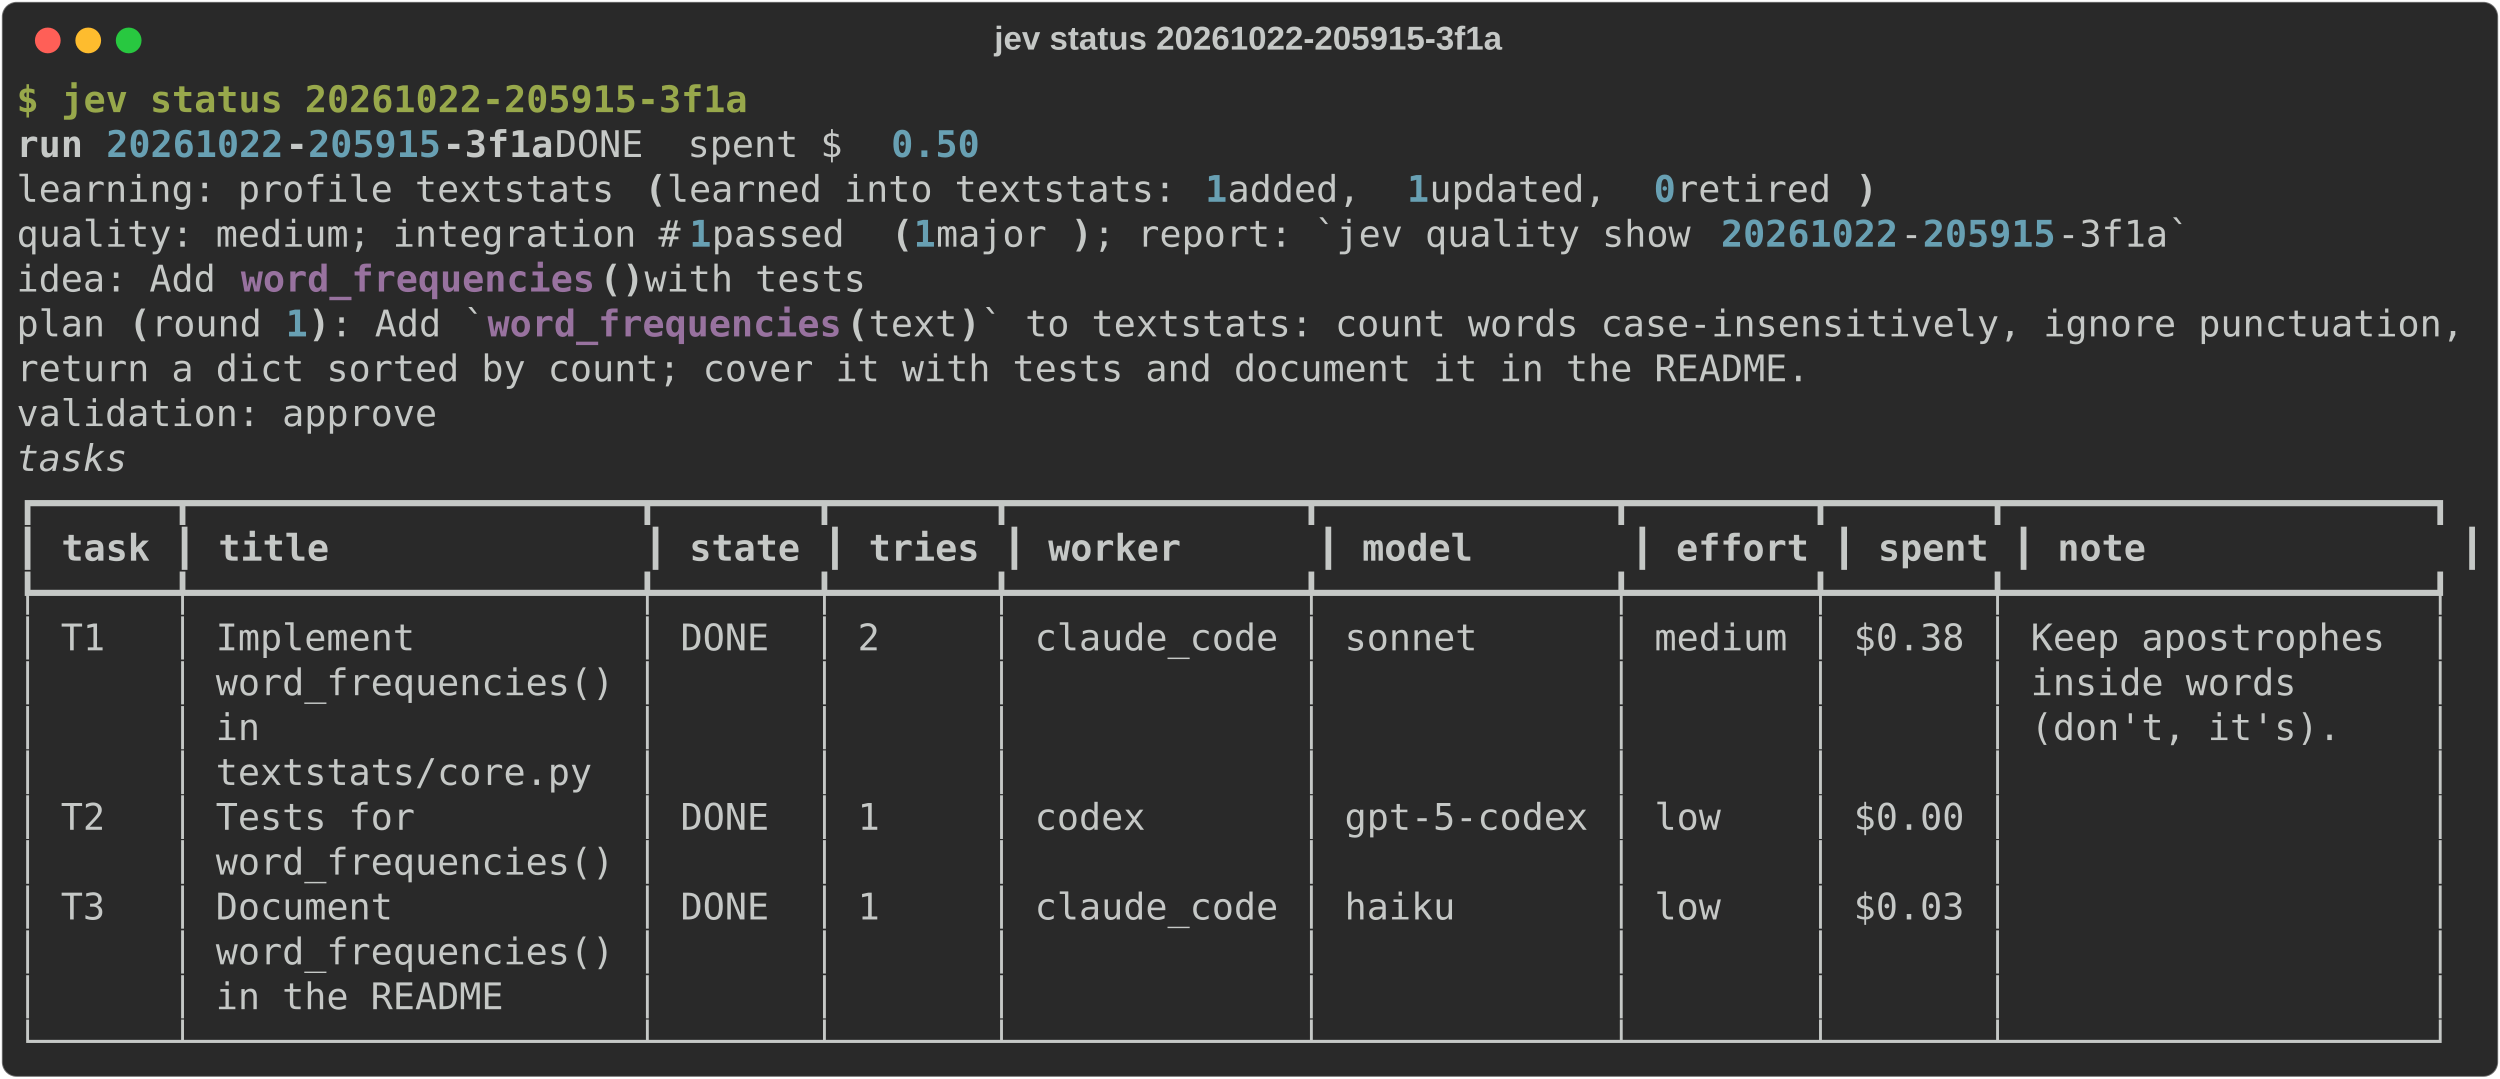
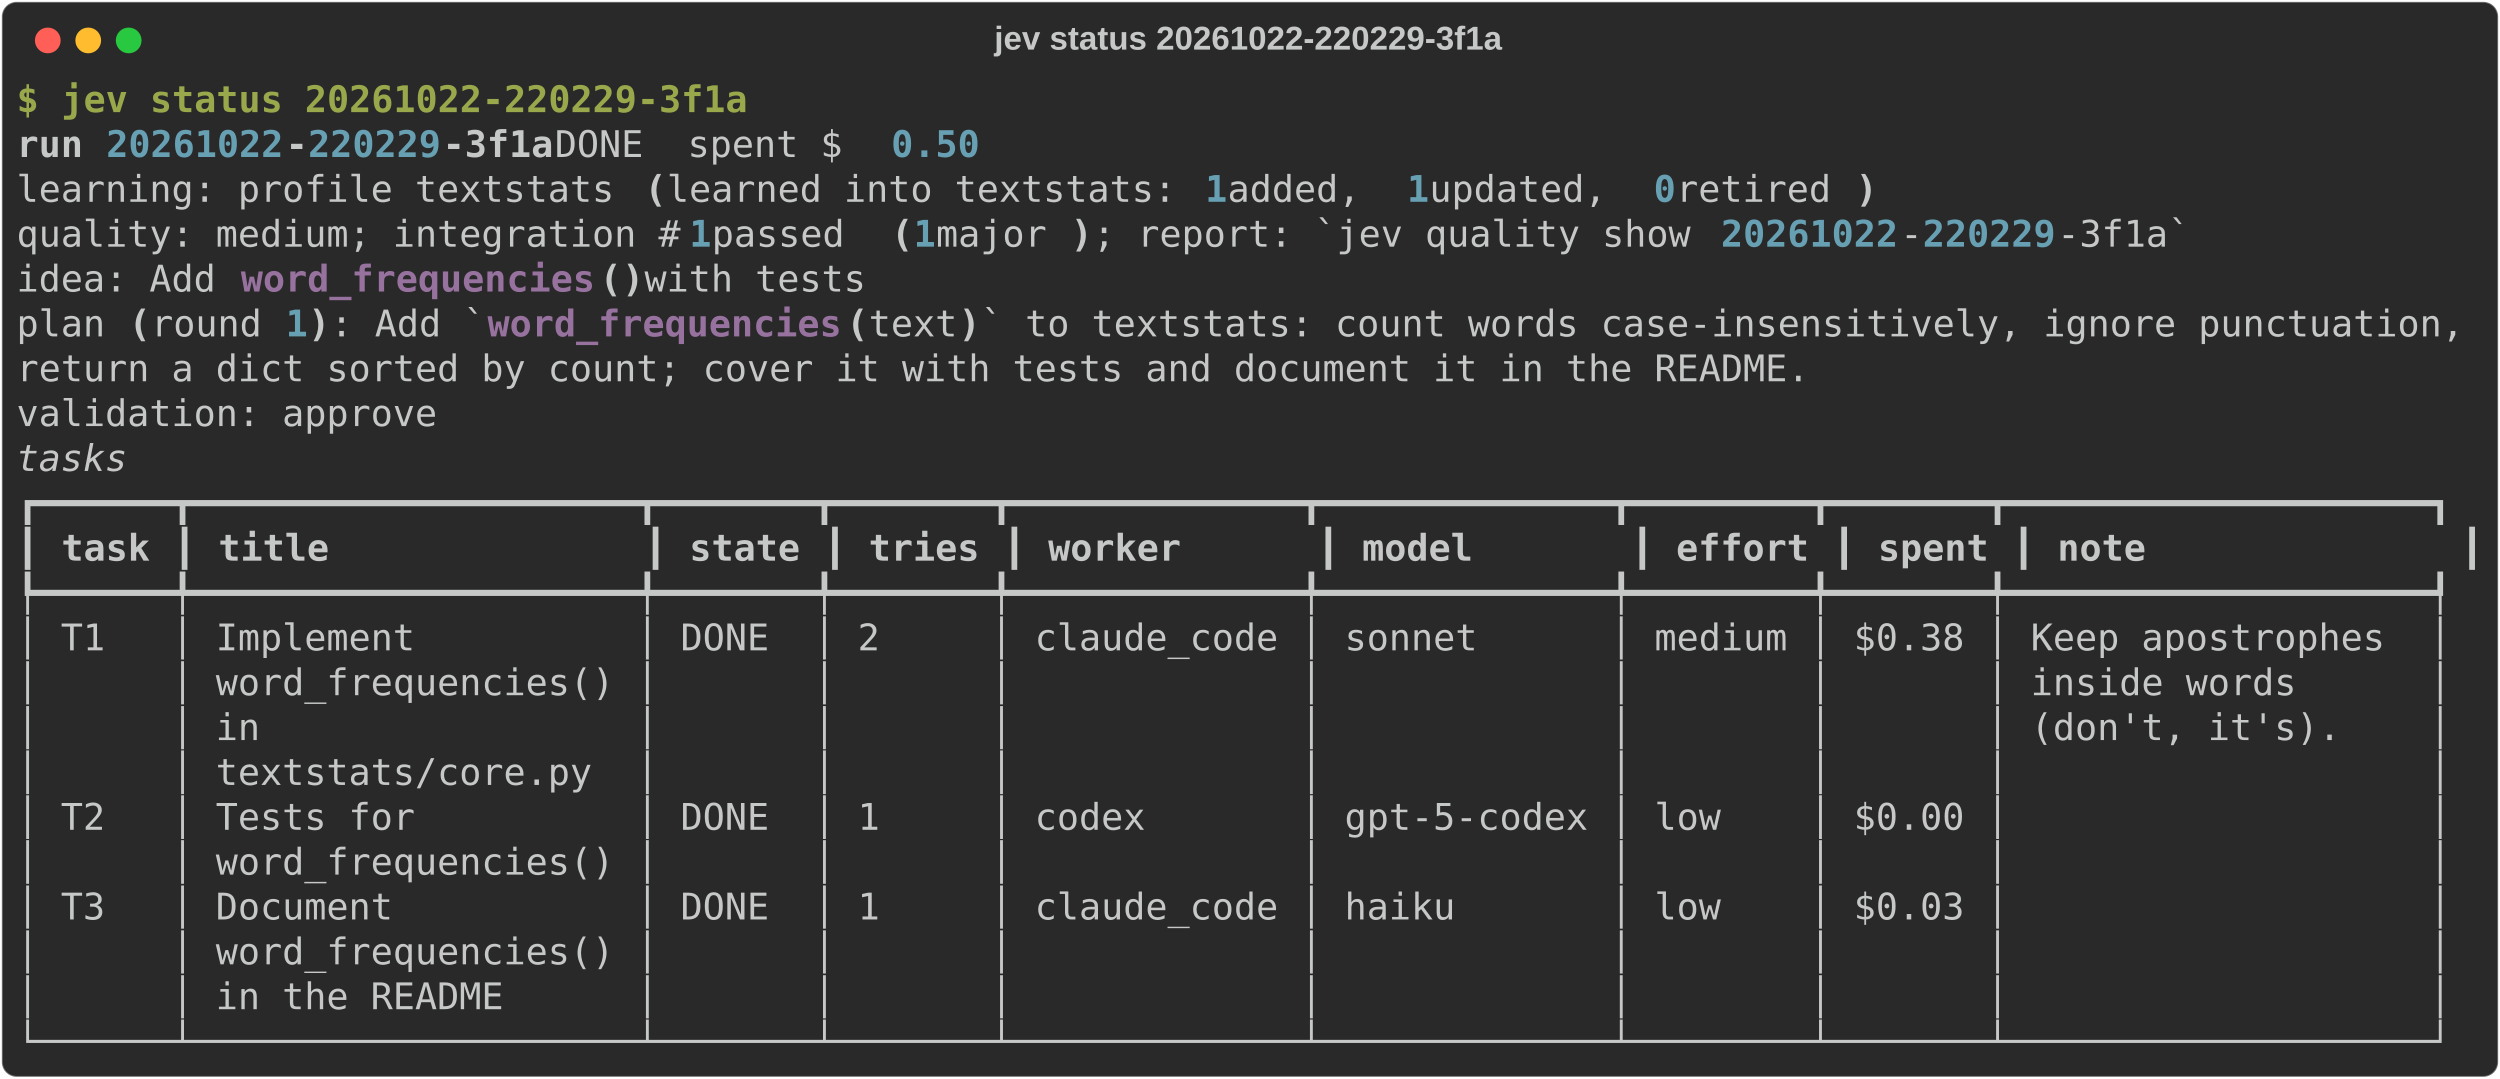
<svg xmlns="http://www.w3.org/2000/svg" class="rich-terminal" viewBox="0 0 1360 586.8">
  <style>

    @font-face {
        font-family: "Fira Code";
        src: local("FiraCode-Regular"),
                url("https://cdnjs.cloudflare.com/ajax/libs/firacode/6.2.0/woff2/FiraCode-Regular.woff2") format("woff2"),
                url("https://cdnjs.cloudflare.com/ajax/libs/firacode/6.2.0/woff/FiraCode-Regular.woff") format("woff");
        font-style: normal;
        font-weight: 400;
    }
    @font-face {
        font-family: "Fira Code";
        src: local("FiraCode-Bold"),
                url("https://cdnjs.cloudflare.com/ajax/libs/firacode/6.2.0/woff2/FiraCode-Bold.woff2") format("woff2"),
                url("https://cdnjs.cloudflare.com/ajax/libs/firacode/6.2.0/woff/FiraCode-Bold.woff") format("woff");
        font-style: bold;
        font-weight: 700;
    }

-     .terminal-1799797656-matrix {
+     .terminal-892517252-matrix {
        font-family: Fira Code, monospace;
        font-size: 20px;
        line-height: 24.4px;
        font-variant-east-asian: full-width;
    }

-     .terminal-1799797656-title {
+     .terminal-892517252-title {
        font-size: 18px;
        font-weight: bold;
        font-family: arial;
    }

-     .terminal-1799797656-r1 { fill: #98a84b;font-weight: bold }
- .terminal-1799797656-r2 { fill: #c5c8c6 }
- .terminal-1799797656-r3 { fill: #c5c8c6;font-weight: bold }
- .terminal-1799797656-r4 { fill: #68a0b3;font-weight: bold }
- .terminal-1799797656-r5 { fill: #98729f;font-weight: bold }
- .terminal-1799797656-r6 { fill: #c5c8c6;font-style: italic; }
+     .terminal-892517252-r1 { fill: #98a84b;font-weight: bold }
+ .terminal-892517252-r2 { fill: #c5c8c6 }
+ .terminal-892517252-r3 { fill: #c5c8c6;font-weight: bold }
+ .terminal-892517252-r4 { fill: #68a0b3;font-weight: bold }
+ .terminal-892517252-r5 { fill: #98729f;font-weight: bold }
+ .terminal-892517252-r6 { fill: #c5c8c6;font-style: italic; }
    </style>
  <defs>
-     <clipPath id="terminal-1799797656-clip-terminal">
+     <clipPath id="terminal-892517252-clip-terminal">
      <rect x="0" y="0" width="1341.0" height="535.8" />
    </clipPath>
-     <clipPath id="terminal-1799797656-line-0">
+     <clipPath id="terminal-892517252-line-0">
      <rect x="0" y="1.5" width="1342" height="24.65" />
    </clipPath>
-     <clipPath id="terminal-1799797656-line-1">
+     <clipPath id="terminal-892517252-line-1">
      <rect x="0" y="25.9" width="1342" height="24.65" />
    </clipPath>
-     <clipPath id="terminal-1799797656-line-2">
+     <clipPath id="terminal-892517252-line-2">
      <rect x="0" y="50.3" width="1342" height="24.65" />
    </clipPath>
-     <clipPath id="terminal-1799797656-line-3">
+     <clipPath id="terminal-892517252-line-3">
      <rect x="0" y="74.7" width="1342" height="24.65" />
    </clipPath>
-     <clipPath id="terminal-1799797656-line-4">
+     <clipPath id="terminal-892517252-line-4">
      <rect x="0" y="99.1" width="1342" height="24.65" />
    </clipPath>
-     <clipPath id="terminal-1799797656-line-5">
+     <clipPath id="terminal-892517252-line-5">
      <rect x="0" y="123.5" width="1342" height="24.65" />
    </clipPath>
-     <clipPath id="terminal-1799797656-line-6">
+     <clipPath id="terminal-892517252-line-6">
      <rect x="0" y="147.9" width="1342" height="24.65" />
    </clipPath>
-     <clipPath id="terminal-1799797656-line-7">
+     <clipPath id="terminal-892517252-line-7">
      <rect x="0" y="172.3" width="1342" height="24.65" />
    </clipPath>
-     <clipPath id="terminal-1799797656-line-8">
+     <clipPath id="terminal-892517252-line-8">
      <rect x="0" y="196.7" width="1342" height="24.65" />
    </clipPath>
-     <clipPath id="terminal-1799797656-line-9">
+     <clipPath id="terminal-892517252-line-9">
      <rect x="0" y="221.1" width="1342" height="24.65" />
    </clipPath>
-     <clipPath id="terminal-1799797656-line-10">
+     <clipPath id="terminal-892517252-line-10">
      <rect x="0" y="245.5" width="1342" height="24.65" />
    </clipPath>
-     <clipPath id="terminal-1799797656-line-11">
+     <clipPath id="terminal-892517252-line-11">
      <rect x="0" y="269.9" width="1342" height="24.65" />
    </clipPath>
-     <clipPath id="terminal-1799797656-line-12">
+     <clipPath id="terminal-892517252-line-12">
      <rect x="0" y="294.3" width="1342" height="24.65" />
    </clipPath>
-     <clipPath id="terminal-1799797656-line-13">
+     <clipPath id="terminal-892517252-line-13">
      <rect x="0" y="318.7" width="1342" height="24.65" />
    </clipPath>
-     <clipPath id="terminal-1799797656-line-14">
+     <clipPath id="terminal-892517252-line-14">
      <rect x="0" y="343.1" width="1342" height="24.65" />
    </clipPath>
-     <clipPath id="terminal-1799797656-line-15">
+     <clipPath id="terminal-892517252-line-15">
      <rect x="0" y="367.5" width="1342" height="24.65" />
    </clipPath>
-     <clipPath id="terminal-1799797656-line-16">
+     <clipPath id="terminal-892517252-line-16">
      <rect x="0" y="391.9" width="1342" height="24.65" />
    </clipPath>
-     <clipPath id="terminal-1799797656-line-17">
+     <clipPath id="terminal-892517252-line-17">
      <rect x="0" y="416.3" width="1342" height="24.65" />
    </clipPath>
-     <clipPath id="terminal-1799797656-line-18">
+     <clipPath id="terminal-892517252-line-18">
      <rect x="0" y="440.7" width="1342" height="24.65" />
    </clipPath>
-     <clipPath id="terminal-1799797656-line-19">
+     <clipPath id="terminal-892517252-line-19">
      <rect x="0" y="465.1" width="1342" height="24.65" />
    </clipPath>
-     <clipPath id="terminal-1799797656-line-20">
+     <clipPath id="terminal-892517252-line-20">
      <rect x="0" y="489.5" width="1342" height="24.65" />
    </clipPath>
  </defs>
  <rect fill="#292929" stroke="rgba(255,255,255,0.35)" stroke-width="1" x="1" y="1" width="1358" height="584.8" rx="8" />
-   <text class="terminal-1799797656-title" fill="#c5c8c6" text-anchor="middle" x="679" y="27">jev status 20261022-205915-3f1a</text>
+   <text class="terminal-892517252-title" fill="#c5c8c6" text-anchor="middle" x="679" y="27">jev status 20261022-220229-3f1a</text>
  <g transform="translate(26,22)">
    <circle cx="0" cy="0" r="7" fill="#ff5f57" />
    <circle cx="22" cy="0" r="7" fill="#febc2e" />
    <circle cx="44" cy="0" r="7" fill="#28c840" />
  </g>
-   <g transform="translate(9, 41)" clip-path="url(#terminal-1799797656-clip-terminal)">
-     <g class="terminal-1799797656-matrix">
-       <text class="terminal-1799797656-r1" x="0" y="20" textLength="24.4" clip-path="url(#terminal-1799797656-line-0)">$ </text>
-       <text class="terminal-1799797656-r1" x="24.4" y="20" textLength="378.2" clip-path="url(#terminal-1799797656-line-0)">jev status 20261022-205915-3f1a</text>
-       <text class="terminal-1799797656-r2" x="1342" y="20" textLength="12.2" clip-path="url(#terminal-1799797656-line-0)">
- </text>
-       <text class="terminal-1799797656-r3" x="0" y="44.4" textLength="48.8" clip-path="url(#terminal-1799797656-line-1)">run </text>
-       <text class="terminal-1799797656-r4" x="48.8" y="44.4" textLength="97.6" clip-path="url(#terminal-1799797656-line-1)">20261022</text>
-       <text class="terminal-1799797656-r3" x="146.4" y="44.4" textLength="12.2" clip-path="url(#terminal-1799797656-line-1)">-</text>
-       <text class="terminal-1799797656-r4" x="158.6" y="44.4" textLength="73.2" clip-path="url(#terminal-1799797656-line-1)">205915</text>
-       <text class="terminal-1799797656-r3" x="231.8" y="44.4" textLength="61" clip-path="url(#terminal-1799797656-line-1)">-3f1a</text>
-       <text class="terminal-1799797656-r2" x="292.8" y="44.4" textLength="183" clip-path="url(#terminal-1799797656-line-1)">  DONE  spent $</text>
-       <text class="terminal-1799797656-r4" x="475.8" y="44.4" textLength="48.8" clip-path="url(#terminal-1799797656-line-1)">0.50</text>
-       <text class="terminal-1799797656-r2" x="1342" y="44.4" textLength="12.2" clip-path="url(#terminal-1799797656-line-1)">
- </text>
-       <text class="terminal-1799797656-r2" x="0" y="68.8" textLength="341.6" clip-path="url(#terminal-1799797656-line-2)">learning: profile textstats </text>
-       <text class="terminal-1799797656-r3" x="341.6" y="68.8" textLength="12.2" clip-path="url(#terminal-1799797656-line-2)">(</text>
-       <text class="terminal-1799797656-r2" x="353.8" y="68.8" textLength="292.8" clip-path="url(#terminal-1799797656-line-2)">learned into textstats: </text>
-       <text class="terminal-1799797656-r4" x="646.6" y="68.8" textLength="12.2" clip-path="url(#terminal-1799797656-line-2)">1</text>
-       <text class="terminal-1799797656-r2" x="658.8" y="68.8" textLength="97.6" clip-path="url(#terminal-1799797656-line-2)"> added, </text>
-       <text class="terminal-1799797656-r4" x="756.4" y="68.8" textLength="12.2" clip-path="url(#terminal-1799797656-line-2)">1</text>
-       <text class="terminal-1799797656-r2" x="768.6" y="68.8" textLength="122" clip-path="url(#terminal-1799797656-line-2)"> updated, </text>
-       <text class="terminal-1799797656-r4" x="890.6" y="68.8" textLength="12.2" clip-path="url(#terminal-1799797656-line-2)">0</text>
-       <text class="terminal-1799797656-r2" x="902.8" y="68.8" textLength="97.6" clip-path="url(#terminal-1799797656-line-2)"> retired</text>
-       <text class="terminal-1799797656-r3" x="1000.4" y="68.8" textLength="12.2" clip-path="url(#terminal-1799797656-line-2)">)</text>
-       <text class="terminal-1799797656-r2" x="1342" y="68.8" textLength="12.2" clip-path="url(#terminal-1799797656-line-2)">
- </text>
-       <text class="terminal-1799797656-r2" x="0" y="93.2" textLength="366" clip-path="url(#terminal-1799797656-line-3)">quality: medium; integration #</text>
-       <text class="terminal-1799797656-r4" x="366" y="93.2" textLength="12.2" clip-path="url(#terminal-1799797656-line-3)">1</text>
-       <text class="terminal-1799797656-r2" x="378.2" y="93.2" textLength="97.6" clip-path="url(#terminal-1799797656-line-3)"> passed </text>
-       <text class="terminal-1799797656-r3" x="475.8" y="93.2" textLength="12.2" clip-path="url(#terminal-1799797656-line-3)">(</text>
-       <text class="terminal-1799797656-r4" x="488" y="93.2" textLength="12.2" clip-path="url(#terminal-1799797656-line-3)">1</text>
-       <text class="terminal-1799797656-r2" x="500.2" y="93.2" textLength="73.2" clip-path="url(#terminal-1799797656-line-3)"> major</text>
-       <text class="terminal-1799797656-r3" x="573.4" y="93.2" textLength="12.2" clip-path="url(#terminal-1799797656-line-3)">)</text>
-       <text class="terminal-1799797656-r2" x="585.6" y="93.2" textLength="341.6" clip-path="url(#terminal-1799797656-line-3)">; report: `jev quality show </text>
-       <text class="terminal-1799797656-r4" x="927.2" y="93.2" textLength="97.6" clip-path="url(#terminal-1799797656-line-3)">20261022</text>
-       <text class="terminal-1799797656-r2" x="1024.8" y="93.2" textLength="12.2" clip-path="url(#terminal-1799797656-line-3)">-</text>
-       <text class="terminal-1799797656-r4" x="1037" y="93.2" textLength="73.2" clip-path="url(#terminal-1799797656-line-3)">205915</text>
-       <text class="terminal-1799797656-r2" x="1110.2" y="93.2" textLength="73.2" clip-path="url(#terminal-1799797656-line-3)">-3f1a`</text>
-       <text class="terminal-1799797656-r2" x="1342" y="93.2" textLength="12.2" clip-path="url(#terminal-1799797656-line-3)">
- </text>
-       <text class="terminal-1799797656-r2" x="0" y="117.6" textLength="122" clip-path="url(#terminal-1799797656-line-4)">idea: Add </text>
-       <text class="terminal-1799797656-r5" x="122" y="117.6" textLength="195.2" clip-path="url(#terminal-1799797656-line-4)">word_frequencies</text>
-       <text class="terminal-1799797656-r3" x="317.2" y="117.6" textLength="12.2" clip-path="url(#terminal-1799797656-line-4)">(</text>
-       <text class="terminal-1799797656-r3" x="329.4" y="117.6" textLength="12.2" clip-path="url(#terminal-1799797656-line-4)">)</text>
-       <text class="terminal-1799797656-r2" x="341.6" y="117.6" textLength="134.2" clip-path="url(#terminal-1799797656-line-4)"> with tests</text>
-       <text class="terminal-1799797656-r2" x="1342" y="117.6" textLength="12.2" clip-path="url(#terminal-1799797656-line-4)">
- </text>
-       <text class="terminal-1799797656-r2" x="0" y="142" textLength="61" clip-path="url(#terminal-1799797656-line-5)">plan </text>
-       <text class="terminal-1799797656-r3" x="61" y="142" textLength="12.2" clip-path="url(#terminal-1799797656-line-5)">(</text>
-       <text class="terminal-1799797656-r2" x="73.2" y="142" textLength="73.2" clip-path="url(#terminal-1799797656-line-5)">round </text>
-       <text class="terminal-1799797656-r4" x="146.4" y="142" textLength="12.2" clip-path="url(#terminal-1799797656-line-5)">1</text>
-       <text class="terminal-1799797656-r3" x="158.6" y="142" textLength="12.2" clip-path="url(#terminal-1799797656-line-5)">)</text>
-       <text class="terminal-1799797656-r2" x="170.8" y="142" textLength="85.4" clip-path="url(#terminal-1799797656-line-5)">: Add `</text>
-       <text class="terminal-1799797656-r5" x="256.2" y="142" textLength="195.2" clip-path="url(#terminal-1799797656-line-5)">word_frequencies</text>
-       <text class="terminal-1799797656-r3" x="451.4" y="142" textLength="12.2" clip-path="url(#terminal-1799797656-line-5)">(</text>
-       <text class="terminal-1799797656-r2" x="463.6" y="142" textLength="48.8" clip-path="url(#terminal-1799797656-line-5)">text</text>
-       <text class="terminal-1799797656-r3" x="512.4" y="142" textLength="12.2" clip-path="url(#terminal-1799797656-line-5)">)</text>
-       <text class="terminal-1799797656-r2" x="524.6" y="142" textLength="817.4" clip-path="url(#terminal-1799797656-line-5)">` to textstats: count words case-insensitively, ignore punctuation,</text>
-       <text class="terminal-1799797656-r2" x="1342" y="142" textLength="12.2" clip-path="url(#terminal-1799797656-line-5)">
- </text>
-       <text class="terminal-1799797656-r2" x="0" y="166.4" textLength="988.2" clip-path="url(#terminal-1799797656-line-6)">return a dict sorted by count; cover it with tests and document it in the README.</text>
-       <text class="terminal-1799797656-r2" x="1342" y="166.4" textLength="12.2" clip-path="url(#terminal-1799797656-line-6)">
- </text>
-       <text class="terminal-1799797656-r2" x="0" y="190.8" textLength="231.8" clip-path="url(#terminal-1799797656-line-7)">validation: approve</text>
-       <text class="terminal-1799797656-r2" x="1342" y="190.8" textLength="12.2" clip-path="url(#terminal-1799797656-line-7)">
- </text>
-       <text class="terminal-1799797656-r6" x="0" y="215.2" textLength="1342" clip-path="url(#terminal-1799797656-line-8)">                                                    tasks                                                     </text>
-       <text class="terminal-1799797656-r2" x="1342" y="215.2" textLength="12.2" clip-path="url(#terminal-1799797656-line-8)">
- </text>
-       <text class="terminal-1799797656-r2" x="0" y="239.6" textLength="1342" clip-path="url(#terminal-1799797656-line-9)">┏━━━━━━┳━━━━━━━━━━━━━━━━━━━━┳━━━━━━━┳━━━━━━━┳━━━━━━━━━━━━━┳━━━━━━━━━━━━━┳━━━━━━━━┳━━━━━━━┳━━━━━━━━━━━━━━━━━━━┓</text>
-       <text class="terminal-1799797656-r2" x="1342" y="239.6" textLength="12.2" clip-path="url(#terminal-1799797656-line-9)">
- </text>
-       <text class="terminal-1799797656-r2" x="0" y="264" textLength="12.2" clip-path="url(#terminal-1799797656-line-10)">┃</text>
-       <text class="terminal-1799797656-r3" x="24.4" y="264" textLength="48.8" clip-path="url(#terminal-1799797656-line-10)">task</text>
-       <text class="terminal-1799797656-r2" x="85.4" y="264" textLength="12.2" clip-path="url(#terminal-1799797656-line-10)">┃</text>
-       <text class="terminal-1799797656-r3" x="109.8" y="264" textLength="219.6" clip-path="url(#terminal-1799797656-line-10)">title             </text>
-       <text class="terminal-1799797656-r2" x="341.6" y="264" textLength="12.2" clip-path="url(#terminal-1799797656-line-10)">┃</text>
-       <text class="terminal-1799797656-r3" x="366" y="264" textLength="61" clip-path="url(#terminal-1799797656-line-10)">state</text>
-       <text class="terminal-1799797656-r2" x="439.2" y="264" textLength="12.2" clip-path="url(#terminal-1799797656-line-10)">┃</text>
-       <text class="terminal-1799797656-r3" x="463.6" y="264" textLength="61" clip-path="url(#terminal-1799797656-line-10)">tries</text>
-       <text class="terminal-1799797656-r2" x="536.8" y="264" textLength="12.2" clip-path="url(#terminal-1799797656-line-10)">┃</text>
-       <text class="terminal-1799797656-r3" x="561.2" y="264" textLength="134.2" clip-path="url(#terminal-1799797656-line-10)">worker     </text>
-       <text class="terminal-1799797656-r2" x="707.6" y="264" textLength="12.2" clip-path="url(#terminal-1799797656-line-10)">┃</text>
-       <text class="terminal-1799797656-r3" x="732" y="264" textLength="134.2" clip-path="url(#terminal-1799797656-line-10)">model      </text>
-       <text class="terminal-1799797656-r2" x="878.4" y="264" textLength="12.2" clip-path="url(#terminal-1799797656-line-10)">┃</text>
-       <text class="terminal-1799797656-r3" x="902.8" y="264" textLength="73.2" clip-path="url(#terminal-1799797656-line-10)">effort</text>
-       <text class="terminal-1799797656-r2" x="988.2" y="264" textLength="12.2" clip-path="url(#terminal-1799797656-line-10)">┃</text>
-       <text class="terminal-1799797656-r3" x="1012.6" y="264" textLength="61" clip-path="url(#terminal-1799797656-line-10)">spent</text>
-       <text class="terminal-1799797656-r2" x="1085.8" y="264" textLength="12.2" clip-path="url(#terminal-1799797656-line-10)">┃</text>
-       <text class="terminal-1799797656-r3" x="1110.2" y="264" textLength="207.4" clip-path="url(#terminal-1799797656-line-10)">note             </text>
-       <text class="terminal-1799797656-r2" x="1329.8" y="264" textLength="12.2" clip-path="url(#terminal-1799797656-line-10)">┃</text>
-       <text class="terminal-1799797656-r2" x="1342" y="264" textLength="12.2" clip-path="url(#terminal-1799797656-line-10)">
- </text>
-       <text class="terminal-1799797656-r2" x="0" y="288.4" textLength="1342" clip-path="url(#terminal-1799797656-line-11)">┡━━━━━━╇━━━━━━━━━━━━━━━━━━━━╇━━━━━━━╇━━━━━━━╇━━━━━━━━━━━━━╇━━━━━━━━━━━━━╇━━━━━━━━╇━━━━━━━╇━━━━━━━━━━━━━━━━━━━┩</text>
-       <text class="terminal-1799797656-r2" x="1342" y="288.4" textLength="12.2" clip-path="url(#terminal-1799797656-line-11)">
- </text>
-       <text class="terminal-1799797656-r2" x="0" y="312.8" textLength="1342" clip-path="url(#terminal-1799797656-line-12)">│ T1   │ Implement          │ DONE  │ 2     │ claude_code │ sonnet      │ medium │ $0.38 │ Keep apostrophes  │</text>
-       <text class="terminal-1799797656-r2" x="1342" y="312.8" textLength="12.2" clip-path="url(#terminal-1799797656-line-12)">
- </text>
-       <text class="terminal-1799797656-r2" x="0" y="337.2" textLength="1342" clip-path="url(#terminal-1799797656-line-13)">│      │ word_frequencies() │       │       │             │             │        │       │ inside words      │</text>
-       <text class="terminal-1799797656-r2" x="1342" y="337.2" textLength="12.2" clip-path="url(#terminal-1799797656-line-13)">
- </text>
-       <text class="terminal-1799797656-r2" x="0" y="361.6" textLength="1342" clip-path="url(#terminal-1799797656-line-14)">│      │ in                 │       │       │             │             │        │       │ (don't, it's).    │</text>
-       <text class="terminal-1799797656-r2" x="1342" y="361.6" textLength="12.2" clip-path="url(#terminal-1799797656-line-14)">
- </text>
-       <text class="terminal-1799797656-r2" x="0" y="386" textLength="1342" clip-path="url(#terminal-1799797656-line-15)">│      │ textstats/core.py  │       │       │             │             │        │       │                   │</text>
-       <text class="terminal-1799797656-r2" x="1342" y="386" textLength="12.2" clip-path="url(#terminal-1799797656-line-15)">
- </text>
-       <text class="terminal-1799797656-r2" x="0" y="410.4" textLength="1342" clip-path="url(#terminal-1799797656-line-16)">│ T2   │ Tests for          │ DONE  │ 1     │ codex       │ gpt-5-codex │ low    │ $0.00 │                   │</text>
-       <text class="terminal-1799797656-r2" x="1342" y="410.4" textLength="12.2" clip-path="url(#terminal-1799797656-line-16)">
- </text>
-       <text class="terminal-1799797656-r2" x="0" y="434.8" textLength="1342" clip-path="url(#terminal-1799797656-line-17)">│      │ word_frequencies() │       │       │             │             │        │       │                   │</text>
-       <text class="terminal-1799797656-r2" x="1342" y="434.8" textLength="12.2" clip-path="url(#terminal-1799797656-line-17)">
- </text>
-       <text class="terminal-1799797656-r2" x="0" y="459.2" textLength="1342" clip-path="url(#terminal-1799797656-line-18)">│ T3   │ Document           │ DONE  │ 1     │ claude_code │ haiku       │ low    │ $0.03 │                   │</text>
-       <text class="terminal-1799797656-r2" x="1342" y="459.2" textLength="12.2" clip-path="url(#terminal-1799797656-line-18)">
- </text>
-       <text class="terminal-1799797656-r2" x="0" y="483.6" textLength="1342" clip-path="url(#terminal-1799797656-line-19)">│      │ word_frequencies() │       │       │             │             │        │       │                   │</text>
-       <text class="terminal-1799797656-r2" x="1342" y="483.6" textLength="12.2" clip-path="url(#terminal-1799797656-line-19)">
- </text>
-       <text class="terminal-1799797656-r2" x="0" y="508" textLength="1342" clip-path="url(#terminal-1799797656-line-20)">│      │ in the README      │       │       │             │             │        │       │                   │</text>
-       <text class="terminal-1799797656-r2" x="1342" y="508" textLength="12.2" clip-path="url(#terminal-1799797656-line-20)">
- </text>
-       <text class="terminal-1799797656-r2" x="0" y="532.4" textLength="1342" clip-path="url(#terminal-1799797656-line-21)">└──────┴────────────────────┴───────┴───────┴─────────────┴─────────────┴────────┴───────┴───────────────────┘</text>
-       <text class="terminal-1799797656-r2" x="1342" y="532.4" textLength="12.2" clip-path="url(#terminal-1799797656-line-21)">
+   <g transform="translate(9, 41)" clip-path="url(#terminal-892517252-clip-terminal)">
+     <g class="terminal-892517252-matrix">
+       <text class="terminal-892517252-r1" x="0" y="20" textLength="24.4" clip-path="url(#terminal-892517252-line-0)">$ </text>
+       <text class="terminal-892517252-r1" x="24.4" y="20" textLength="378.2" clip-path="url(#terminal-892517252-line-0)">jev status 20261022-220229-3f1a</text>
+       <text class="terminal-892517252-r2" x="1342" y="20" textLength="12.2" clip-path="url(#terminal-892517252-line-0)">
+ </text>
+       <text class="terminal-892517252-r3" x="0" y="44.4" textLength="48.8" clip-path="url(#terminal-892517252-line-1)">run </text>
+       <text class="terminal-892517252-r4" x="48.8" y="44.4" textLength="97.6" clip-path="url(#terminal-892517252-line-1)">20261022</text>
+       <text class="terminal-892517252-r3" x="146.4" y="44.4" textLength="12.2" clip-path="url(#terminal-892517252-line-1)">-</text>
+       <text class="terminal-892517252-r4" x="158.6" y="44.4" textLength="73.2" clip-path="url(#terminal-892517252-line-1)">220229</text>
+       <text class="terminal-892517252-r3" x="231.8" y="44.4" textLength="61" clip-path="url(#terminal-892517252-line-1)">-3f1a</text>
+       <text class="terminal-892517252-r2" x="292.8" y="44.4" textLength="183" clip-path="url(#terminal-892517252-line-1)">  DONE  spent $</text>
+       <text class="terminal-892517252-r4" x="475.8" y="44.4" textLength="48.8" clip-path="url(#terminal-892517252-line-1)">0.50</text>
+       <text class="terminal-892517252-r2" x="1342" y="44.4" textLength="12.2" clip-path="url(#terminal-892517252-line-1)">
+ </text>
+       <text class="terminal-892517252-r2" x="0" y="68.8" textLength="341.6" clip-path="url(#terminal-892517252-line-2)">learning: profile textstats </text>
+       <text class="terminal-892517252-r3" x="341.6" y="68.8" textLength="12.2" clip-path="url(#terminal-892517252-line-2)">(</text>
+       <text class="terminal-892517252-r2" x="353.8" y="68.8" textLength="292.8" clip-path="url(#terminal-892517252-line-2)">learned into textstats: </text>
+       <text class="terminal-892517252-r4" x="646.6" y="68.8" textLength="12.2" clip-path="url(#terminal-892517252-line-2)">1</text>
+       <text class="terminal-892517252-r2" x="658.8" y="68.8" textLength="97.6" clip-path="url(#terminal-892517252-line-2)"> added, </text>
+       <text class="terminal-892517252-r4" x="756.4" y="68.8" textLength="12.2" clip-path="url(#terminal-892517252-line-2)">1</text>
+       <text class="terminal-892517252-r2" x="768.6" y="68.8" textLength="122" clip-path="url(#terminal-892517252-line-2)"> updated, </text>
+       <text class="terminal-892517252-r4" x="890.6" y="68.8" textLength="12.2" clip-path="url(#terminal-892517252-line-2)">0</text>
+       <text class="terminal-892517252-r2" x="902.8" y="68.8" textLength="97.6" clip-path="url(#terminal-892517252-line-2)"> retired</text>
+       <text class="terminal-892517252-r3" x="1000.4" y="68.8" textLength="12.2" clip-path="url(#terminal-892517252-line-2)">)</text>
+       <text class="terminal-892517252-r2" x="1342" y="68.8" textLength="12.2" clip-path="url(#terminal-892517252-line-2)">
+ </text>
+       <text class="terminal-892517252-r2" x="0" y="93.2" textLength="366" clip-path="url(#terminal-892517252-line-3)">quality: medium; integration #</text>
+       <text class="terminal-892517252-r4" x="366" y="93.2" textLength="12.2" clip-path="url(#terminal-892517252-line-3)">1</text>
+       <text class="terminal-892517252-r2" x="378.2" y="93.2" textLength="97.6" clip-path="url(#terminal-892517252-line-3)"> passed </text>
+       <text class="terminal-892517252-r3" x="475.8" y="93.2" textLength="12.2" clip-path="url(#terminal-892517252-line-3)">(</text>
+       <text class="terminal-892517252-r4" x="488" y="93.2" textLength="12.2" clip-path="url(#terminal-892517252-line-3)">1</text>
+       <text class="terminal-892517252-r2" x="500.2" y="93.2" textLength="73.2" clip-path="url(#terminal-892517252-line-3)"> major</text>
+       <text class="terminal-892517252-r3" x="573.4" y="93.2" textLength="12.2" clip-path="url(#terminal-892517252-line-3)">)</text>
+       <text class="terminal-892517252-r2" x="585.6" y="93.2" textLength="341.6" clip-path="url(#terminal-892517252-line-3)">; report: `jev quality show </text>
+       <text class="terminal-892517252-r4" x="927.2" y="93.2" textLength="97.6" clip-path="url(#terminal-892517252-line-3)">20261022</text>
+       <text class="terminal-892517252-r2" x="1024.8" y="93.2" textLength="12.2" clip-path="url(#terminal-892517252-line-3)">-</text>
+       <text class="terminal-892517252-r4" x="1037" y="93.2" textLength="73.2" clip-path="url(#terminal-892517252-line-3)">220229</text>
+       <text class="terminal-892517252-r2" x="1110.2" y="93.2" textLength="73.2" clip-path="url(#terminal-892517252-line-3)">-3f1a`</text>
+       <text class="terminal-892517252-r2" x="1342" y="93.2" textLength="12.2" clip-path="url(#terminal-892517252-line-3)">
+ </text>
+       <text class="terminal-892517252-r2" x="0" y="117.6" textLength="122" clip-path="url(#terminal-892517252-line-4)">idea: Add </text>
+       <text class="terminal-892517252-r5" x="122" y="117.6" textLength="195.2" clip-path="url(#terminal-892517252-line-4)">word_frequencies</text>
+       <text class="terminal-892517252-r3" x="317.2" y="117.6" textLength="12.2" clip-path="url(#terminal-892517252-line-4)">(</text>
+       <text class="terminal-892517252-r3" x="329.4" y="117.6" textLength="12.2" clip-path="url(#terminal-892517252-line-4)">)</text>
+       <text class="terminal-892517252-r2" x="341.6" y="117.6" textLength="134.2" clip-path="url(#terminal-892517252-line-4)"> with tests</text>
+       <text class="terminal-892517252-r2" x="1342" y="117.6" textLength="12.2" clip-path="url(#terminal-892517252-line-4)">
+ </text>
+       <text class="terminal-892517252-r2" x="0" y="142" textLength="61" clip-path="url(#terminal-892517252-line-5)">plan </text>
+       <text class="terminal-892517252-r3" x="61" y="142" textLength="12.2" clip-path="url(#terminal-892517252-line-5)">(</text>
+       <text class="terminal-892517252-r2" x="73.2" y="142" textLength="73.2" clip-path="url(#terminal-892517252-line-5)">round </text>
+       <text class="terminal-892517252-r4" x="146.4" y="142" textLength="12.2" clip-path="url(#terminal-892517252-line-5)">1</text>
+       <text class="terminal-892517252-r3" x="158.6" y="142" textLength="12.2" clip-path="url(#terminal-892517252-line-5)">)</text>
+       <text class="terminal-892517252-r2" x="170.8" y="142" textLength="85.4" clip-path="url(#terminal-892517252-line-5)">: Add `</text>
+       <text class="terminal-892517252-r5" x="256.2" y="142" textLength="195.2" clip-path="url(#terminal-892517252-line-5)">word_frequencies</text>
+       <text class="terminal-892517252-r3" x="451.4" y="142" textLength="12.2" clip-path="url(#terminal-892517252-line-5)">(</text>
+       <text class="terminal-892517252-r2" x="463.6" y="142" textLength="48.8" clip-path="url(#terminal-892517252-line-5)">text</text>
+       <text class="terminal-892517252-r3" x="512.4" y="142" textLength="12.2" clip-path="url(#terminal-892517252-line-5)">)</text>
+       <text class="terminal-892517252-r2" x="524.6" y="142" textLength="817.4" clip-path="url(#terminal-892517252-line-5)">` to textstats: count words case-insensitively, ignore punctuation,</text>
+       <text class="terminal-892517252-r2" x="1342" y="142" textLength="12.2" clip-path="url(#terminal-892517252-line-5)">
+ </text>
+       <text class="terminal-892517252-r2" x="0" y="166.4" textLength="988.2" clip-path="url(#terminal-892517252-line-6)">return a dict sorted by count; cover it with tests and document it in the README.</text>
+       <text class="terminal-892517252-r2" x="1342" y="166.4" textLength="12.2" clip-path="url(#terminal-892517252-line-6)">
+ </text>
+       <text class="terminal-892517252-r2" x="0" y="190.8" textLength="231.8" clip-path="url(#terminal-892517252-line-7)">validation: approve</text>
+       <text class="terminal-892517252-r2" x="1342" y="190.8" textLength="12.2" clip-path="url(#terminal-892517252-line-7)">
+ </text>
+       <text class="terminal-892517252-r6" x="0" y="215.2" textLength="1342" clip-path="url(#terminal-892517252-line-8)">                                                    tasks                                                     </text>
+       <text class="terminal-892517252-r2" x="1342" y="215.2" textLength="12.2" clip-path="url(#terminal-892517252-line-8)">
+ </text>
+       <text class="terminal-892517252-r2" x="0" y="239.6" textLength="1342" clip-path="url(#terminal-892517252-line-9)">┏━━━━━━┳━━━━━━━━━━━━━━━━━━━━┳━━━━━━━┳━━━━━━━┳━━━━━━━━━━━━━┳━━━━━━━━━━━━━┳━━━━━━━━┳━━━━━━━┳━━━━━━━━━━━━━━━━━━━┓</text>
+       <text class="terminal-892517252-r2" x="1342" y="239.6" textLength="12.2" clip-path="url(#terminal-892517252-line-9)">
+ </text>
+       <text class="terminal-892517252-r2" x="0" y="264" textLength="12.2" clip-path="url(#terminal-892517252-line-10)">┃</text>
+       <text class="terminal-892517252-r3" x="24.4" y="264" textLength="48.8" clip-path="url(#terminal-892517252-line-10)">task</text>
+       <text class="terminal-892517252-r2" x="85.4" y="264" textLength="12.2" clip-path="url(#terminal-892517252-line-10)">┃</text>
+       <text class="terminal-892517252-r3" x="109.8" y="264" textLength="219.6" clip-path="url(#terminal-892517252-line-10)">title             </text>
+       <text class="terminal-892517252-r2" x="341.6" y="264" textLength="12.2" clip-path="url(#terminal-892517252-line-10)">┃</text>
+       <text class="terminal-892517252-r3" x="366" y="264" textLength="61" clip-path="url(#terminal-892517252-line-10)">state</text>
+       <text class="terminal-892517252-r2" x="439.2" y="264" textLength="12.2" clip-path="url(#terminal-892517252-line-10)">┃</text>
+       <text class="terminal-892517252-r3" x="463.6" y="264" textLength="61" clip-path="url(#terminal-892517252-line-10)">tries</text>
+       <text class="terminal-892517252-r2" x="536.8" y="264" textLength="12.2" clip-path="url(#terminal-892517252-line-10)">┃</text>
+       <text class="terminal-892517252-r3" x="561.2" y="264" textLength="134.2" clip-path="url(#terminal-892517252-line-10)">worker     </text>
+       <text class="terminal-892517252-r2" x="707.6" y="264" textLength="12.2" clip-path="url(#terminal-892517252-line-10)">┃</text>
+       <text class="terminal-892517252-r3" x="732" y="264" textLength="134.2" clip-path="url(#terminal-892517252-line-10)">model      </text>
+       <text class="terminal-892517252-r2" x="878.4" y="264" textLength="12.2" clip-path="url(#terminal-892517252-line-10)">┃</text>
+       <text class="terminal-892517252-r3" x="902.8" y="264" textLength="73.2" clip-path="url(#terminal-892517252-line-10)">effort</text>
+       <text class="terminal-892517252-r2" x="988.2" y="264" textLength="12.2" clip-path="url(#terminal-892517252-line-10)">┃</text>
+       <text class="terminal-892517252-r3" x="1012.6" y="264" textLength="61" clip-path="url(#terminal-892517252-line-10)">spent</text>
+       <text class="terminal-892517252-r2" x="1085.8" y="264" textLength="12.2" clip-path="url(#terminal-892517252-line-10)">┃</text>
+       <text class="terminal-892517252-r3" x="1110.2" y="264" textLength="207.4" clip-path="url(#terminal-892517252-line-10)">note             </text>
+       <text class="terminal-892517252-r2" x="1329.8" y="264" textLength="12.2" clip-path="url(#terminal-892517252-line-10)">┃</text>
+       <text class="terminal-892517252-r2" x="1342" y="264" textLength="12.2" clip-path="url(#terminal-892517252-line-10)">
+ </text>
+       <text class="terminal-892517252-r2" x="0" y="288.4" textLength="1342" clip-path="url(#terminal-892517252-line-11)">┡━━━━━━╇━━━━━━━━━━━━━━━━━━━━╇━━━━━━━╇━━━━━━━╇━━━━━━━━━━━━━╇━━━━━━━━━━━━━╇━━━━━━━━╇━━━━━━━╇━━━━━━━━━━━━━━━━━━━┩</text>
+       <text class="terminal-892517252-r2" x="1342" y="288.4" textLength="12.2" clip-path="url(#terminal-892517252-line-11)">
+ </text>
+       <text class="terminal-892517252-r2" x="0" y="312.8" textLength="1342" clip-path="url(#terminal-892517252-line-12)">│ T1   │ Implement          │ DONE  │ 2     │ claude_code │ sonnet      │ medium │ $0.38 │ Keep apostrophes  │</text>
+       <text class="terminal-892517252-r2" x="1342" y="312.8" textLength="12.2" clip-path="url(#terminal-892517252-line-12)">
+ </text>
+       <text class="terminal-892517252-r2" x="0" y="337.2" textLength="1342" clip-path="url(#terminal-892517252-line-13)">│      │ word_frequencies() │       │       │             │             │        │       │ inside words      │</text>
+       <text class="terminal-892517252-r2" x="1342" y="337.2" textLength="12.2" clip-path="url(#terminal-892517252-line-13)">
+ </text>
+       <text class="terminal-892517252-r2" x="0" y="361.6" textLength="1342" clip-path="url(#terminal-892517252-line-14)">│      │ in                 │       │       │             │             │        │       │ (don't, it's).    │</text>
+       <text class="terminal-892517252-r2" x="1342" y="361.6" textLength="12.2" clip-path="url(#terminal-892517252-line-14)">
+ </text>
+       <text class="terminal-892517252-r2" x="0" y="386" textLength="1342" clip-path="url(#terminal-892517252-line-15)">│      │ textstats/core.py  │       │       │             │             │        │       │                   │</text>
+       <text class="terminal-892517252-r2" x="1342" y="386" textLength="12.2" clip-path="url(#terminal-892517252-line-15)">
+ </text>
+       <text class="terminal-892517252-r2" x="0" y="410.4" textLength="1342" clip-path="url(#terminal-892517252-line-16)">│ T2   │ Tests for          │ DONE  │ 1     │ codex       │ gpt-5-codex │ low    │ $0.00 │                   │</text>
+       <text class="terminal-892517252-r2" x="1342" y="410.4" textLength="12.2" clip-path="url(#terminal-892517252-line-16)">
+ </text>
+       <text class="terminal-892517252-r2" x="0" y="434.8" textLength="1342" clip-path="url(#terminal-892517252-line-17)">│      │ word_frequencies() │       │       │             │             │        │       │                   │</text>
+       <text class="terminal-892517252-r2" x="1342" y="434.8" textLength="12.2" clip-path="url(#terminal-892517252-line-17)">
+ </text>
+       <text class="terminal-892517252-r2" x="0" y="459.2" textLength="1342" clip-path="url(#terminal-892517252-line-18)">│ T3   │ Document           │ DONE  │ 1     │ claude_code │ haiku       │ low    │ $0.03 │                   │</text>
+       <text class="terminal-892517252-r2" x="1342" y="459.2" textLength="12.2" clip-path="url(#terminal-892517252-line-18)">
+ </text>
+       <text class="terminal-892517252-r2" x="0" y="483.6" textLength="1342" clip-path="url(#terminal-892517252-line-19)">│      │ word_frequencies() │       │       │             │             │        │       │                   │</text>
+       <text class="terminal-892517252-r2" x="1342" y="483.6" textLength="12.2" clip-path="url(#terminal-892517252-line-19)">
+ </text>
+       <text class="terminal-892517252-r2" x="0" y="508" textLength="1342" clip-path="url(#terminal-892517252-line-20)">│      │ in the README      │       │       │             │             │        │       │                   │</text>
+       <text class="terminal-892517252-r2" x="1342" y="508" textLength="12.2" clip-path="url(#terminal-892517252-line-20)">
+ </text>
+       <text class="terminal-892517252-r2" x="0" y="532.4" textLength="1342" clip-path="url(#terminal-892517252-line-21)">└──────┴────────────────────┴───────┴───────┴─────────────┴─────────────┴────────┴───────┴───────────────────┘</text>
+       <text class="terminal-892517252-r2" x="1342" y="532.4" textLength="12.2" clip-path="url(#terminal-892517252-line-21)">
</text>
    </g>
  </g>
</svg>
